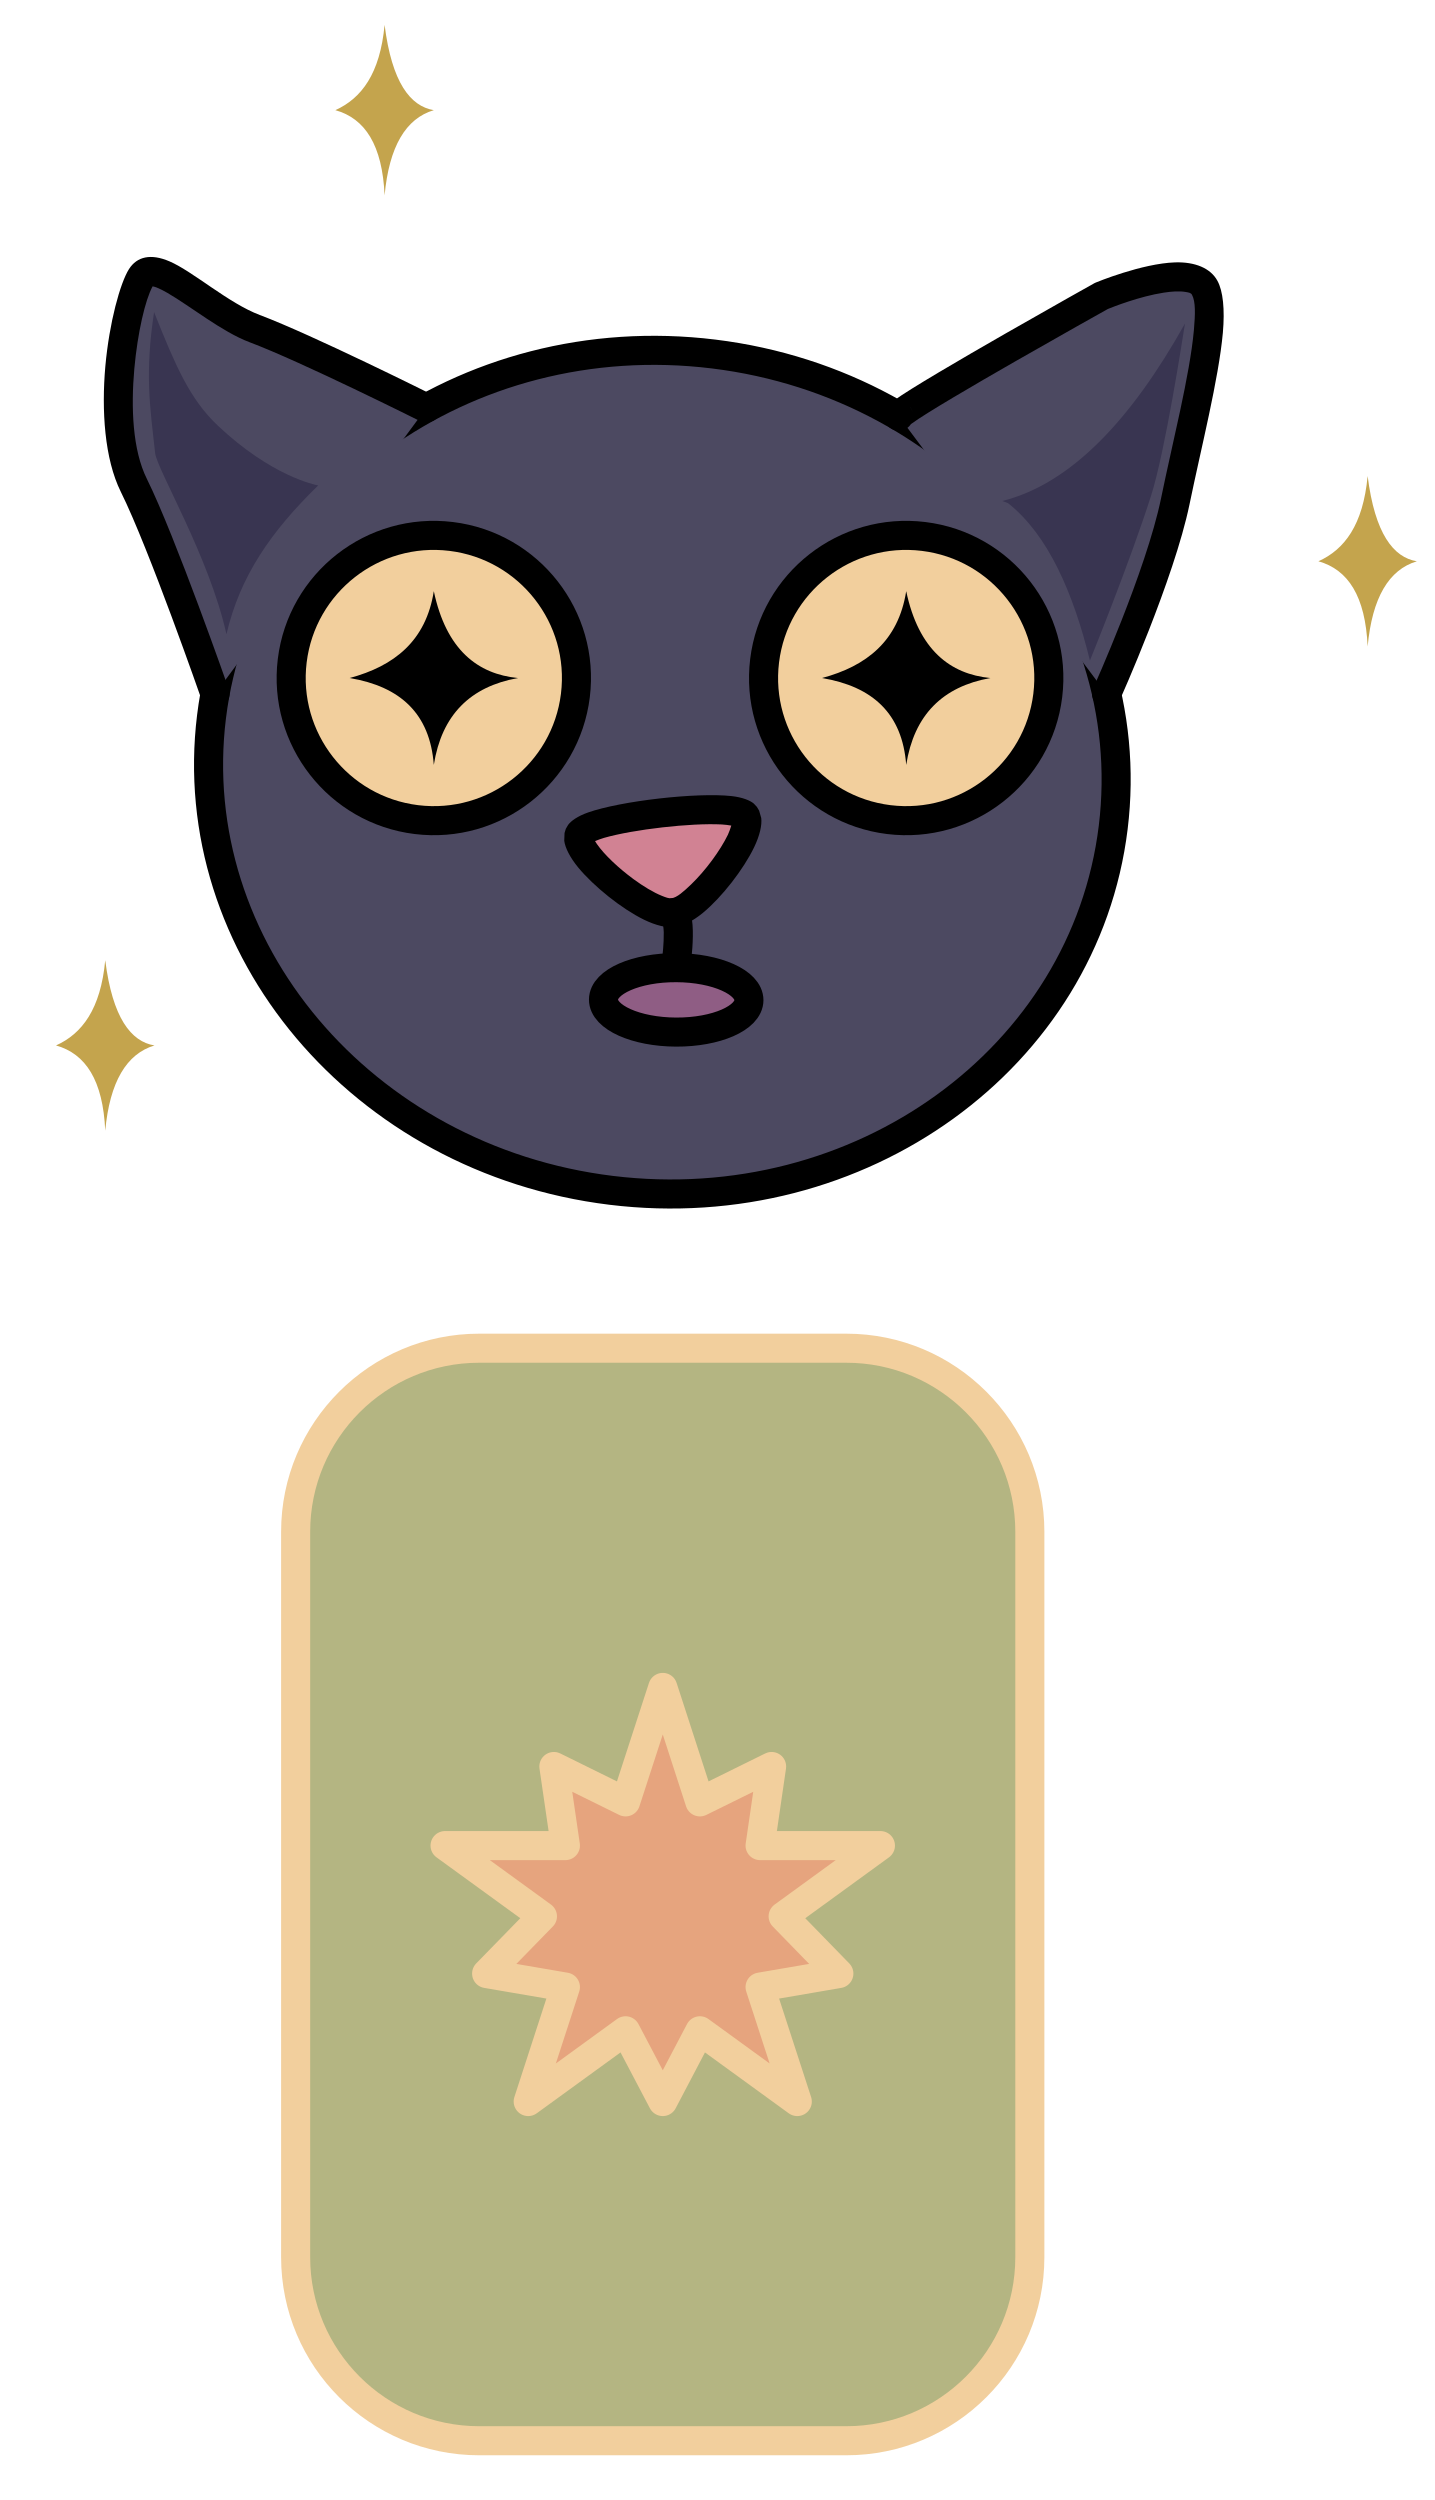
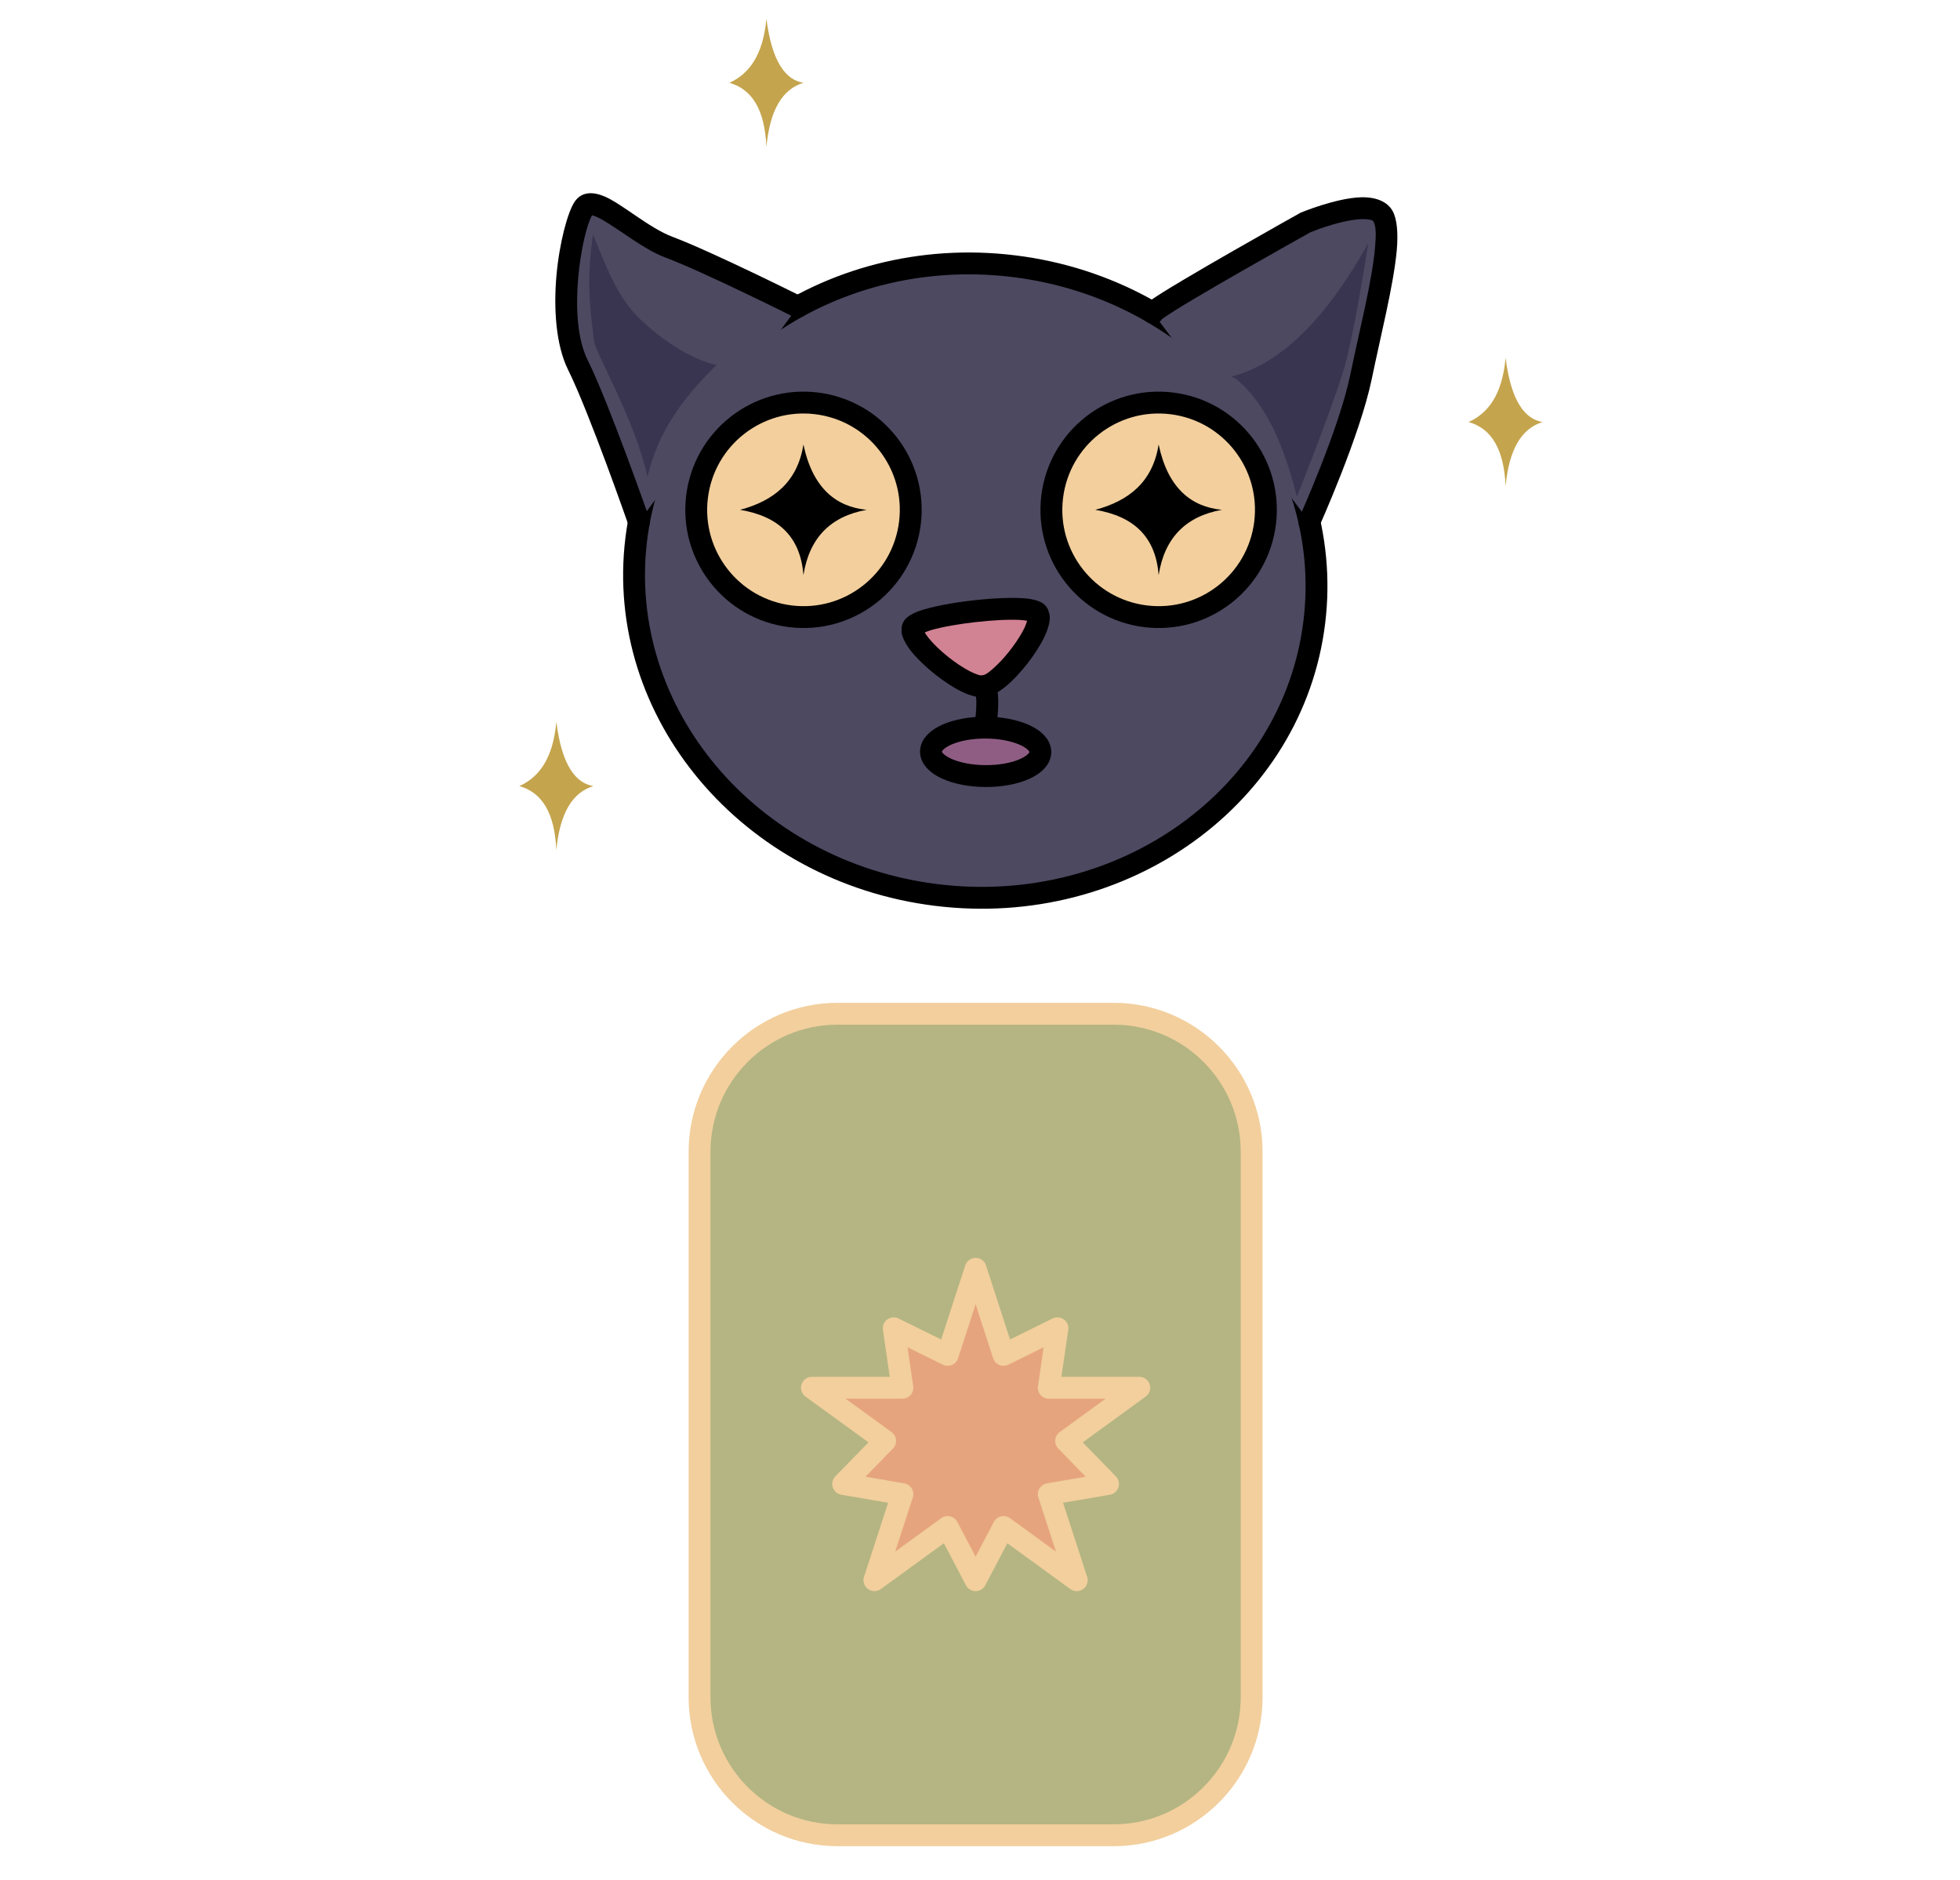
- <svg xmlns="http://www.w3.org/2000/svg" width="100%" height="100%" viewBox="0 0 148 258" version="1.1" xml:space="preserve" style="fill-rule:evenodd;clip-rule:evenodd;stroke-linecap:round;stroke-linejoin:round;stroke-miterlimit:10;">
-   <rect id="Artboard8" x="-0" y="0" width="148" height="258" style="fill:none;" />
-   <g id="Hero-Illustration">
-     <g>
-       <path d="M73.65,36.535c-25.679,-3.151 -48.9,13.627 -51.823,37.443c-2.922,23.817 15.553,45.711 41.233,48.863c25.679,3.151 48.9,-13.627 51.823,-37.444c2.922,-23.817 -15.553,-45.711 -41.233,-48.862Z" style="fill:#4c4961;stroke:#000;stroke-width:3px;" />
-       <path d="M44,42.105c-0,-0 -12.35,-6.175 -17.72,-8.194c-4.62,-1.738 -10.2,-7.716 -11.7,-5.338c-1.7,2.697 -3.94,15.127 -0.77,21.521c2.92,5.887 8.38,21.521 8.38,21.521" style="fill:#4c4961;" />
-       <path d="M15.75,29.55c-0.76,1.382 -1.55,4.767 -1.89,8.53c-0.35,3.962 -0.19,8.362 1.3,11.347c2.94,5.935 8.45,21.694 8.45,21.694c0.27,0.782 -0.14,1.638 -0.93,1.911c-0.78,0.272 -1.63,-0.141 -1.91,-0.922c-0,-0 -5.4,-15.51 -8.3,-21.349c-1.69,-3.409 -2,-8.421 -1.6,-12.946c0.41,-4.554 1.53,-8.596 2.44,-10.043c0.83,-1.304 2.26,-1.625 4.18,-0.801c2.43,1.044 6.1,4.327 9.32,5.536c5.41,2.035 17.86,8.257 17.86,8.257c0.74,0.37 1.04,1.272 0.67,2.012c-0.37,0.741 -1.27,1.041 -2.01,0.671c-0,-0 -12.25,-6.129 -17.58,-8.132c-2.84,-1.07 -6.05,-3.683 -8.48,-5.093c-0.41,-0.232 -0.78,-0.426 -1.12,-0.559c-0.12,-0.047 -0.29,-0.088 -0.4,-0.113Z" />
-       <path d="M92.75,42.953c-0.54,-0.434 20.93,-12.418 20.93,-12.418c0,-0 9.04,-3.79 10.65,-0.836c1.61,2.954 -1.35,13.791 -3.04,22.037c-1.57,7.593 -7.09,19.879 -7.09,19.879" style="fill:#4c4961;" />
-       <path d="M94,43.777c-0.03,0.041 -0.05,0.082 -0.09,0.121c-0.52,0.643 -1.46,0.741 -2.11,0.22l-0.29,-0.324l-0.21,-0.421l-0.06,-0.486l0.1,-0.494l0.37,-0.588c0.11,-0.121 0.31,-0.3 0.61,-0.516c3.11,-2.275 20.62,-12.063 20.62,-12.063c0.05,-0.028 0.1,-0.052 0.16,-0.074c-0,-0 4.74,-1.966 8.17,-2.074c2.04,-0.065 3.66,0.587 4.37,1.903c0.58,1.056 0.77,2.947 0.56,5.356c-0.43,4.764 -2.24,11.875 -3.44,17.702c-1.59,7.71 -7.19,20.191 -7.19,20.191c-0.34,0.755 -1.23,1.093 -1.98,0.754c-0.76,-0.34 -1.09,-1.228 -0.76,-1.983c-0,-0 5.45,-12.093 6.99,-19.567c1.17,-5.718 2.97,-12.691 3.39,-17.365c0.14,-1.636 0.19,-2.935 -0.2,-3.652c-0.11,-0.212 -0.38,-0.238 -0.66,-0.287c-0.65,-0.112 -1.43,-0.054 -2.24,0.07c-2.53,0.388 -5.29,1.488 -5.78,1.688c-1.25,0.7 -17.3,9.67 -20.24,11.822c-0.03,0.021 -0.06,0.044 -0.09,0.067Zm0.19,-1.24c-0.08,-0.296 -0.24,-0.545 -0.5,-0.749c0.25,0.2 0.42,0.464 0.5,0.749Z" />
-       <path d="M103.43,51.702c7.04,-1.759 13.27,-8.307 18.86,-18.317c-0.22,1.364 -2.04,13.229 -3.51,17.806c-2.23,6.979 -6.3,16.978 -6.3,16.978c-1.71,-6.957 -4.3,-12.958 -8.45,-16.243l-0.6,-0.224Z" style="fill:#393551;" />
-       <path d="M32.84,50.094c-0.3,-0.043 -4.85,-0.963 -10.36,-6.171c-2.9,-2.731 -4.38,-6.195 -6.58,-11.719c-0.96,6.356 -0.43,9.702 0.11,14.558c0.19,1.695 5.6,10.733 7.36,18.695c1.4,-6.003 4.6,-10.612 9.47,-15.363Z" style="fill:#393551;" />
-       <path d="M46.565,55.362c-8.064,-0.991 -15.415,4.752 -16.406,12.815c-0.99,8.064 4.752,15.416 12.816,16.406c8.064,0.991 15.415,-4.751 16.405,-12.815c0.991,-8.064 -4.751,-15.416 -12.815,-16.406Z" style="fill:#f2cf9d;stroke:#000;stroke-width:3px;" />
-       <path d="M44.77,61.008c1.28,6.064 4.54,8.561 8.68,8.965c-4.93,0.884 -7.87,3.822 -8.68,8.965c-0.4,-5.286 -3.44,-8.085 -8.69,-8.965c4.6,-1.234 7.88,-3.819 8.69,-8.965Z" />
-       <path d="M95.315,55.362c-8.064,-0.991 -15.415,4.752 -16.406,12.815c-0.99,8.064 4.752,15.416 12.816,16.406c8.064,0.991 15.415,-4.751 16.405,-12.815c0.991,-8.064 -4.751,-15.416 -12.815,-16.406Z" style="fill:#f2cf9d;stroke:#000;stroke-width:3px;" />
-       <path d="M93.52,61.008c1.28,6.064 4.54,8.561 8.68,8.965c-4.93,0.884 -7.87,3.822 -8.68,8.965c-0.4,-5.286 -3.44,-8.085 -8.69,-8.965c4.6,-1.234 7.88,-3.819 8.69,-8.965Z" />
-       <path d="M59.84,86.009c1.22,-1.687 15.37,-3.303 16.98,-1.939c1.6,1.363 -4.53,9.799 -7.36,10.122c-2.83,0.323 -10.85,-6.496 -9.62,-8.183Z" style="fill:#d18293;" />
-       <path d="M58.63,85.127c0.29,-0.399 0.97,-0.898 2.05,-1.277c1.66,-0.587 4.48,-1.119 7.34,-1.445c2.85,-0.326 5.72,-0.445 7.48,-0.249c1.13,0.126 1.91,0.451 2.29,0.771l0.32,0.343l0.23,0.385l0.22,0.766c0.09,0.722 -0.15,1.809 -0.74,3.027c-1.08,2.247 -3.32,5.146 -5.29,6.767c-1.06,0.869 -2.1,1.376 -2.9,1.467c-0.8,0.092 -1.93,-0.166 -3.17,-0.77c-2.31,-1.129 -5.18,-3.44 -6.78,-5.376c-0.86,-1.047 -1.36,-2.048 -1.45,-2.766l0.03,-0.797l0.13,-0.433l0.24,-0.413Zm2.78,1.675c0.06,0.099 0.12,0.2 0.18,0.286c0.78,1.133 2.26,2.513 3.79,3.64c1.01,0.74 2.05,1.372 2.94,1.728c0.38,0.153 0.71,0.276 0.97,0.246c0.57,-0.066 1.26,-0.691 2.04,-1.436c1.48,-1.426 2.99,-3.477 3.79,-5.121c0.14,-0.299 0.26,-0.666 0.35,-0.944c-0.29,-0.048 -0.66,-0.101 -0.99,-0.117c-1.62,-0.084 -3.88,0.045 -6.12,0.301c-2.25,0.257 -4.48,0.641 -6.03,1.085c-0.31,0.09 -0.65,0.221 -0.92,0.332Z" />
-       <path d="M68.37,95.024c-0.45,-0.648 -0.32,-1.542 0.31,-2.033c0.65,-0.509 1.59,-0.393 2.1,0.259c0.35,0.437 0.61,1.237 0.69,2.196c0.12,1.521 -0.12,3.534 -0.16,3.831c-0.1,0.821 -0.85,1.407 -1.67,1.306c-0.82,-0.101 -1.41,-0.85 -1.31,-1.672c0.03,-0.218 0.19,-1.514 0.17,-2.699c-0.01,-0.431 -0.12,-1.09 -0.13,-1.188Z" />
-       <path d="M69.799,99.862c-4.141,-0.019 -7.511,1.456 -7.519,3.291c-0.008,1.835 3.347,3.341 7.489,3.359c4.142,0.019 7.511,-1.456 7.519,-3.291c0.009,-1.835 -3.347,-3.34 -7.489,-3.359Z" style="fill:#8f5d84;stroke:#000;stroke-width:3px;" />
+ <svg xmlns="http://www.w3.org/2000/svg" width="269px" height="258px" version="1.1" xml:space="preserve" style="fill-rule:evenodd;clip-rule:evenodd;stroke-linecap:round;stroke-linejoin:round;stroke-miterlimit:10;">
+   <g transform="matrix(1,0,0,1,-177.78,-0.11544)">
+     <g id="Artboard8" transform="matrix(0.646635,0,0,0.693548,-216.02,0.11544)">
+       <rect x="609" y="0" width="416" height="372" style="fill:none;" />
+       <g id="Hero-Illustration" transform="matrix(1.54647,0,0,1.44186,-1272.35,-922.28)">
+         <g>
+           <g transform="matrix(-0.992555,-0.121796,-0.121796,0.992555,3133.2,-4.58839)">
+             <ellipse cx="1681.36" cy="935.671" rx="46.877" ry="43.477" style="fill:rgb(76,73,97);stroke:black;stroke-width:3px;" />
+           </g>
+           <g transform="matrix(0.417875,-0.908505,-0.908505,-0.417875,1501.94,2582.65)">
+             <path d="M1653.47,954.141C1653.47,954.141 1653.92,967.941 1653.51,973.663C1653.16,978.587 1656.26,986.155 1653.47,986.524C1650.31,986.941 1638.08,983.782 1633.59,978.23C1629.47,973.117 1617.54,961.624 1617.54,961.624" style="fill:rgb(76,73,97);" />
+           </g>
+           <g transform="matrix(1,0,0,1,-330.956,-276.261)">
+             <path d="M1628.75,945.457C1627.99,946.839 1627.2,950.224 1626.86,953.987C1626.51,957.949 1626.67,962.349 1628.16,965.334C1631.1,971.269 1636.61,987.028 1636.61,987.028C1636.88,987.81 1636.47,988.666 1635.68,988.939C1634.9,989.211 1634.05,988.798 1633.77,988.017C1633.77,988.017 1628.37,972.507 1625.47,966.668C1623.78,963.259 1623.47,958.247 1623.87,953.722C1624.28,949.168 1625.4,945.126 1626.31,943.679C1627.14,942.375 1628.57,942.054 1630.49,942.878C1632.92,943.922 1636.59,947.205 1639.81,948.414C1645.22,950.449 1657.67,956.671 1657.67,956.671C1658.41,957.041 1658.71,957.943 1658.34,958.683C1657.97,959.424 1657.07,959.724 1656.33,959.354C1656.33,959.354 1644.08,953.225 1638.75,951.222C1635.91,950.152 1632.7,947.539 1630.27,946.129C1629.86,945.897 1629.49,945.703 1629.15,945.57C1629.03,945.523 1628.86,945.482 1628.75,945.457Z" />
+           </g>
+           <g transform="matrix(0.386994,0.922082,0.922082,-0.386994,-166.21,-525.164)">
+             <path d="M1710.02,953.535C1709.41,953.205 1706.66,977.64 1706.66,977.64C1706.66,977.64 1706.67,987.442 1710.02,987.783C1713.36,988.125 1722.21,981.202 1729.16,976.452C1735.55,972.066 1744.75,962.221 1744.75,962.221" style="fill:rgb(76,73,97);" />
+           </g>
+           <g transform="matrix(1,0,0,1,-330.956,-275.376)">
+             <path d="M1707,958.799C1706.97,958.84 1706.95,958.881 1706.91,958.92C1706.39,959.563 1705.45,959.661 1704.8,959.14L1704.51,958.816L1704.3,958.395L1704.24,957.909L1704.34,957.415L1704.71,956.827C1704.82,956.706 1705.02,956.527 1705.32,956.311C1708.43,954.036 1725.94,944.248 1725.94,944.248C1725.99,944.22 1726.04,944.196 1726.1,944.174C1726.1,944.174 1730.84,942.208 1734.27,942.1C1736.31,942.035 1737.93,942.687 1738.64,944.003C1739.22,945.059 1739.41,946.95 1739.2,949.359C1738.77,954.123 1736.96,961.234 1735.76,967.061C1734.17,974.771 1728.57,987.252 1728.57,987.252C1728.23,988.007 1727.34,988.345 1726.59,988.006C1725.83,987.666 1725.5,986.778 1725.83,986.023C1725.83,986.023 1731.28,973.93 1732.82,966.456C1733.99,960.738 1735.79,953.765 1736.21,949.091C1736.35,947.455 1736.4,946.156 1736.01,945.439C1735.9,945.227 1735.63,945.201 1735.35,945.152C1734.7,945.04 1733.92,945.098 1733.11,945.222C1730.58,945.61 1727.82,946.71 1727.33,946.91C1726.08,947.61 1710.03,956.58 1707.09,958.732C1707.06,958.753 1707.03,958.776 1707,958.799ZM1707.19,957.559C1707.11,957.263 1706.95,957.014 1706.69,956.81C1706.94,957.01 1707.11,957.274 1707.19,957.559Z" />
+           </g>
+           <g transform="matrix(1,0,0,1,-330.956,-274.159)">
+             <path d="M1716.43,965.506C1723.47,963.747 1729.7,957.199 1735.29,947.189C1735.07,948.553 1733.25,960.418 1731.78,964.995C1729.55,971.974 1725.48,981.973 1725.48,981.973C1723.77,975.016 1721.18,969.015 1717.03,965.73L1716.43,965.506Z" style="fill:rgb(57,53,81);" />
+           </g>
+           <g transform="matrix(1,0,0,1,-330.956,-278.051)">
+             <path d="M1645.84,967.791C1645.54,967.748 1640.99,966.828 1635.48,961.62C1632.58,958.889 1631.1,955.425 1628.9,949.901C1627.94,956.257 1628.47,959.603 1629.01,964.459C1629.2,966.154 1634.61,975.192 1636.37,983.154C1637.77,977.151 1640.97,972.542 1645.84,967.791Z" style="fill:rgb(57,53,81);" />
+           </g>
+           <g transform="matrix(-0.992537,-0.121944,-0.121944,0.992537,3087.5,-26.5557)">
+             <ellipse cx="1657.77" cy="945.385" rx="14.72" ry="14.721" style="fill:rgb(242,207,157);stroke:black;stroke-width:3px;" />
+           </g>
+           <g transform="matrix(-1,0,0,1,2984.57,-235.767)">
+             <path d="M1657.76,936.42C1656.48,942.484 1653.22,944.981 1649.08,945.385C1654.01,946.269 1656.95,949.207 1657.76,954.35C1658.16,949.064 1661.2,946.265 1666.45,945.385C1661.85,944.151 1658.57,941.566 1657.76,936.42Z" />
+           </g>
+           <g transform="matrix(-0.992537,-0.121944,-0.121944,0.992537,3184.63,-20.6109)">
+             <ellipse cx="1706.52" cy="945.385" rx="14.72" ry="14.721" style="fill:rgb(242,207,157);stroke:black;stroke-width:3px;" />
+           </g>
+           <g transform="matrix(-1,0,0,1,3082.07,-235.767)">
+             <path d="M1706.51,936.42C1705.23,942.484 1701.97,944.981 1697.83,945.385C1702.76,946.269 1705.7,949.207 1706.51,954.35C1706.91,949.064 1709.95,946.265 1715.2,945.385C1710.6,944.151 1707.32,941.566 1706.51,936.42Z" />
+           </g>
+           <g transform="matrix(1,0,0,1,-330.956,-198.491)">
+             <path d="M1672.84,924.146C1674.06,922.459 1688.21,920.843 1689.82,922.207C1691.42,923.57 1685.29,932.006 1682.46,932.329C1679.63,932.652 1671.61,925.833 1672.84,924.146Z" style="fill:rgb(209,130,147);" />
+           </g>
+           <g transform="matrix(1,0,0,1,-330.956,-197.978)">
+             <path d="M1671.63,922.751C1671.92,922.352 1672.6,921.853 1673.68,921.474C1675.34,920.887 1678.16,920.355 1681.02,920.029C1683.87,919.703 1686.74,919.584 1688.5,919.78C1689.63,919.906 1690.41,920.231 1690.79,920.551L1691.11,920.894L1691.34,921.279L1691.56,922.045C1691.65,922.767 1691.41,923.854 1690.82,925.072C1689.74,927.319 1687.5,930.218 1685.53,931.839C1684.47,932.708 1683.43,933.215 1682.63,933.306C1681.83,933.398 1680.7,933.14 1679.46,932.536C1677.15,931.407 1674.28,929.096 1672.68,927.16C1671.82,926.113 1671.32,925.112 1671.23,924.394L1671.26,923.597L1671.39,923.164L1671.63,922.751ZM1674.41,924.426C1674.47,924.525 1674.53,924.626 1674.59,924.712C1675.37,925.845 1676.85,927.225 1678.38,928.352C1679.39,929.092 1680.43,929.724 1681.32,930.08C1681.7,930.233 1682.03,930.356 1682.29,930.326C1682.86,930.26 1683.55,929.635 1684.33,928.89C1685.81,927.464 1687.32,925.413 1688.12,923.769C1688.26,923.47 1688.38,923.103 1688.47,922.825C1688.18,922.777 1687.81,922.724 1687.48,922.708C1685.86,922.624 1683.6,922.753 1681.36,923.009C1679.11,923.266 1676.88,923.65 1675.33,924.094C1675.02,924.184 1674.68,924.315 1674.41,924.426Z" />
+           </g>
+           <g transform="matrix(1,0,0,1,-330.956,-182.547)">
+             <path d="M1681.37,917.216C1680.92,916.568 1681.05,915.674 1681.68,915.183C1682.33,914.674 1683.27,914.79 1683.78,915.442C1684.13,915.879 1684.39,916.679 1684.47,917.638C1684.59,919.159 1684.35,921.172 1684.31,921.469C1684.21,922.29 1683.46,922.876 1682.64,922.775C1681.82,922.674 1681.23,921.925 1681.33,921.103C1681.36,920.885 1681.52,919.589 1681.5,918.404C1681.49,917.973 1681.38,917.314 1681.37,917.216Z" />
+           </g>
+           <g transform="matrix(-0.99999,-0.00451327,-0.00451327,0.99999,3038.71,-161.732)">
+             <ellipse cx="1682.79" cy="912.17" rx="7.504" ry="3.325" style="fill:rgb(143,93,132);stroke:black;stroke-width:3px;" />
+           </g>
+         </g>
+         <g transform="matrix(-1,0,0,1,2974.42,-352.985)">
+           <path d="M1652.69,995.198C1651.94,1001.15 1650.03,1003.6 1647.61,1004C1650.5,1004.86 1652.22,1007.75 1652.69,1012.79C1652.92,1007.61 1654.7,1004.86 1657.77,1004C1655.08,1002.78 1653.16,1000.25 1652.69,995.198Z" style="fill:rgb(196,164,77);" />
+         </g>
+         <g transform="matrix(-1,0,0,1,2916.76,-159.933)">
+           <path d="M1623.86,898.672C1623.11,904.621 1621.2,907.072 1618.78,907.468C1621.66,908.335 1623.39,911.218 1623.86,916.264C1624.09,911.078 1625.87,908.332 1628.94,907.468C1626.25,906.257 1624.33,903.721 1623.86,898.672Z" style="fill:rgb(196,164,77);" />
+         </g>
+         <g transform="matrix(-1,0,0,1,3177.32,-259.863)">
+           <path d="M1754.14,948.637C1753.39,954.587 1751.48,957.038 1749.06,957.433C1751.95,958.301 1753.67,961.184 1754.14,966.23C1754.37,961.043 1756.15,958.297 1759.22,957.433C1756.53,956.222 1754.61,953.686 1754.14,948.637Z" style="fill:rgb(196,164,77);" />
+         </g>
+         <g transform="matrix(1,0,0,1,-330.956,15.3075)">
+           <path d="M1719.28,782.417L1719.28,857.279C1719.28,867.734 1710.8,876.223 1700.34,876.223L1662.45,876.223C1652,876.223 1643.51,867.734 1643.51,857.279L1643.51,782.417C1643.51,771.961 1652,763.473 1662.45,763.473L1700.34,763.473C1710.8,763.473 1719.28,771.961 1719.28,782.417Z" style="fill:rgb(180,181,130);stroke:rgb(242,207,157);stroke-width:3px;" />
+         </g>
+         <g transform="matrix(1,0,0,1,-330.956,15.3075)">
+           <path d="M1681.4,798.479L1685.23,810.291L1692.63,806.641L1691.44,814.803L1703.86,814.803L1693.82,822.104L1699.57,828.01L1691.44,829.404L1695.28,841.217L1685.23,833.916L1681.4,841.217L1677.56,833.916L1667.51,841.217L1671.35,829.404L1663.22,828.01L1668.98,822.104L1658.93,814.803L1671.35,814.803L1670.16,806.641L1677.56,810.291L1681.4,798.479Z" style="fill:rgb(230,164,126);stroke:rgb(242,207,157);stroke-width:3px;" />
+         </g>
+       </g>
    </g>
-     <path d="M39.69,2.568c0.75,5.95 2.66,8.4 5.08,8.8c-2.89,0.86 -4.61,3.75 -5.08,8.792c-0.23,-5.182 -2.01,-7.932 -5.08,-8.792c2.69,-1.22 4.61,-3.75 5.08,-8.8Z" style="fill:#c4a44d;" />
-     <path d="M10.86,99.094c0.75,5.949 2.66,8.4 5.08,8.796c-2.88,0.867 -4.61,3.75 -5.08,8.796c-0.23,-5.186 -2.01,-7.932 -5.08,-8.796c2.69,-1.211 4.61,-3.747 5.08,-8.796Z" style="fill:#c4a44d;" />
-     <path d="M141.14,49.128c0.75,5.95 2.66,8.401 5.08,8.796c-2.89,0.868 -4.61,3.751 -5.08,8.797c-0.23,-5.187 -2.01,-7.933 -5.08,-8.797c2.69,-1.211 4.61,-3.747 5.08,-8.796Z" style="fill:#c4a44d;" />
-     <path d="M106.28,158.079l-0,74.862c-0,10.455 -8.48,18.944 -18.94,18.944l-37.89,-0c-10.45,-0 -18.94,-8.489 -18.94,-18.944l-0,-74.862c-0,-10.456 8.49,-18.944 18.94,-18.944l37.89,-0c10.46,-0 18.94,8.488 18.94,18.944Z" style="fill:#b4b582;stroke:#f2cf9d;stroke-width:3px;" />
-     <path d="M68.4,174.141l3.83,11.812l7.4,-3.65l-1.19,8.162l12.42,-0l-10.04,7.301l5.75,5.906l-8.13,1.394l3.84,11.813l-10.05,-7.301l-3.83,7.301l-3.84,-7.301l-10.05,7.301l3.84,-11.813l-8.13,-1.394l5.76,-5.906l-10.05,-7.301l12.42,-0l-1.19,-8.162l7.4,3.65l3.84,-11.812Z" style="fill:#e6a47e;stroke:#f2cf9d;stroke-width:3px;" />
  </g>
</svg>
